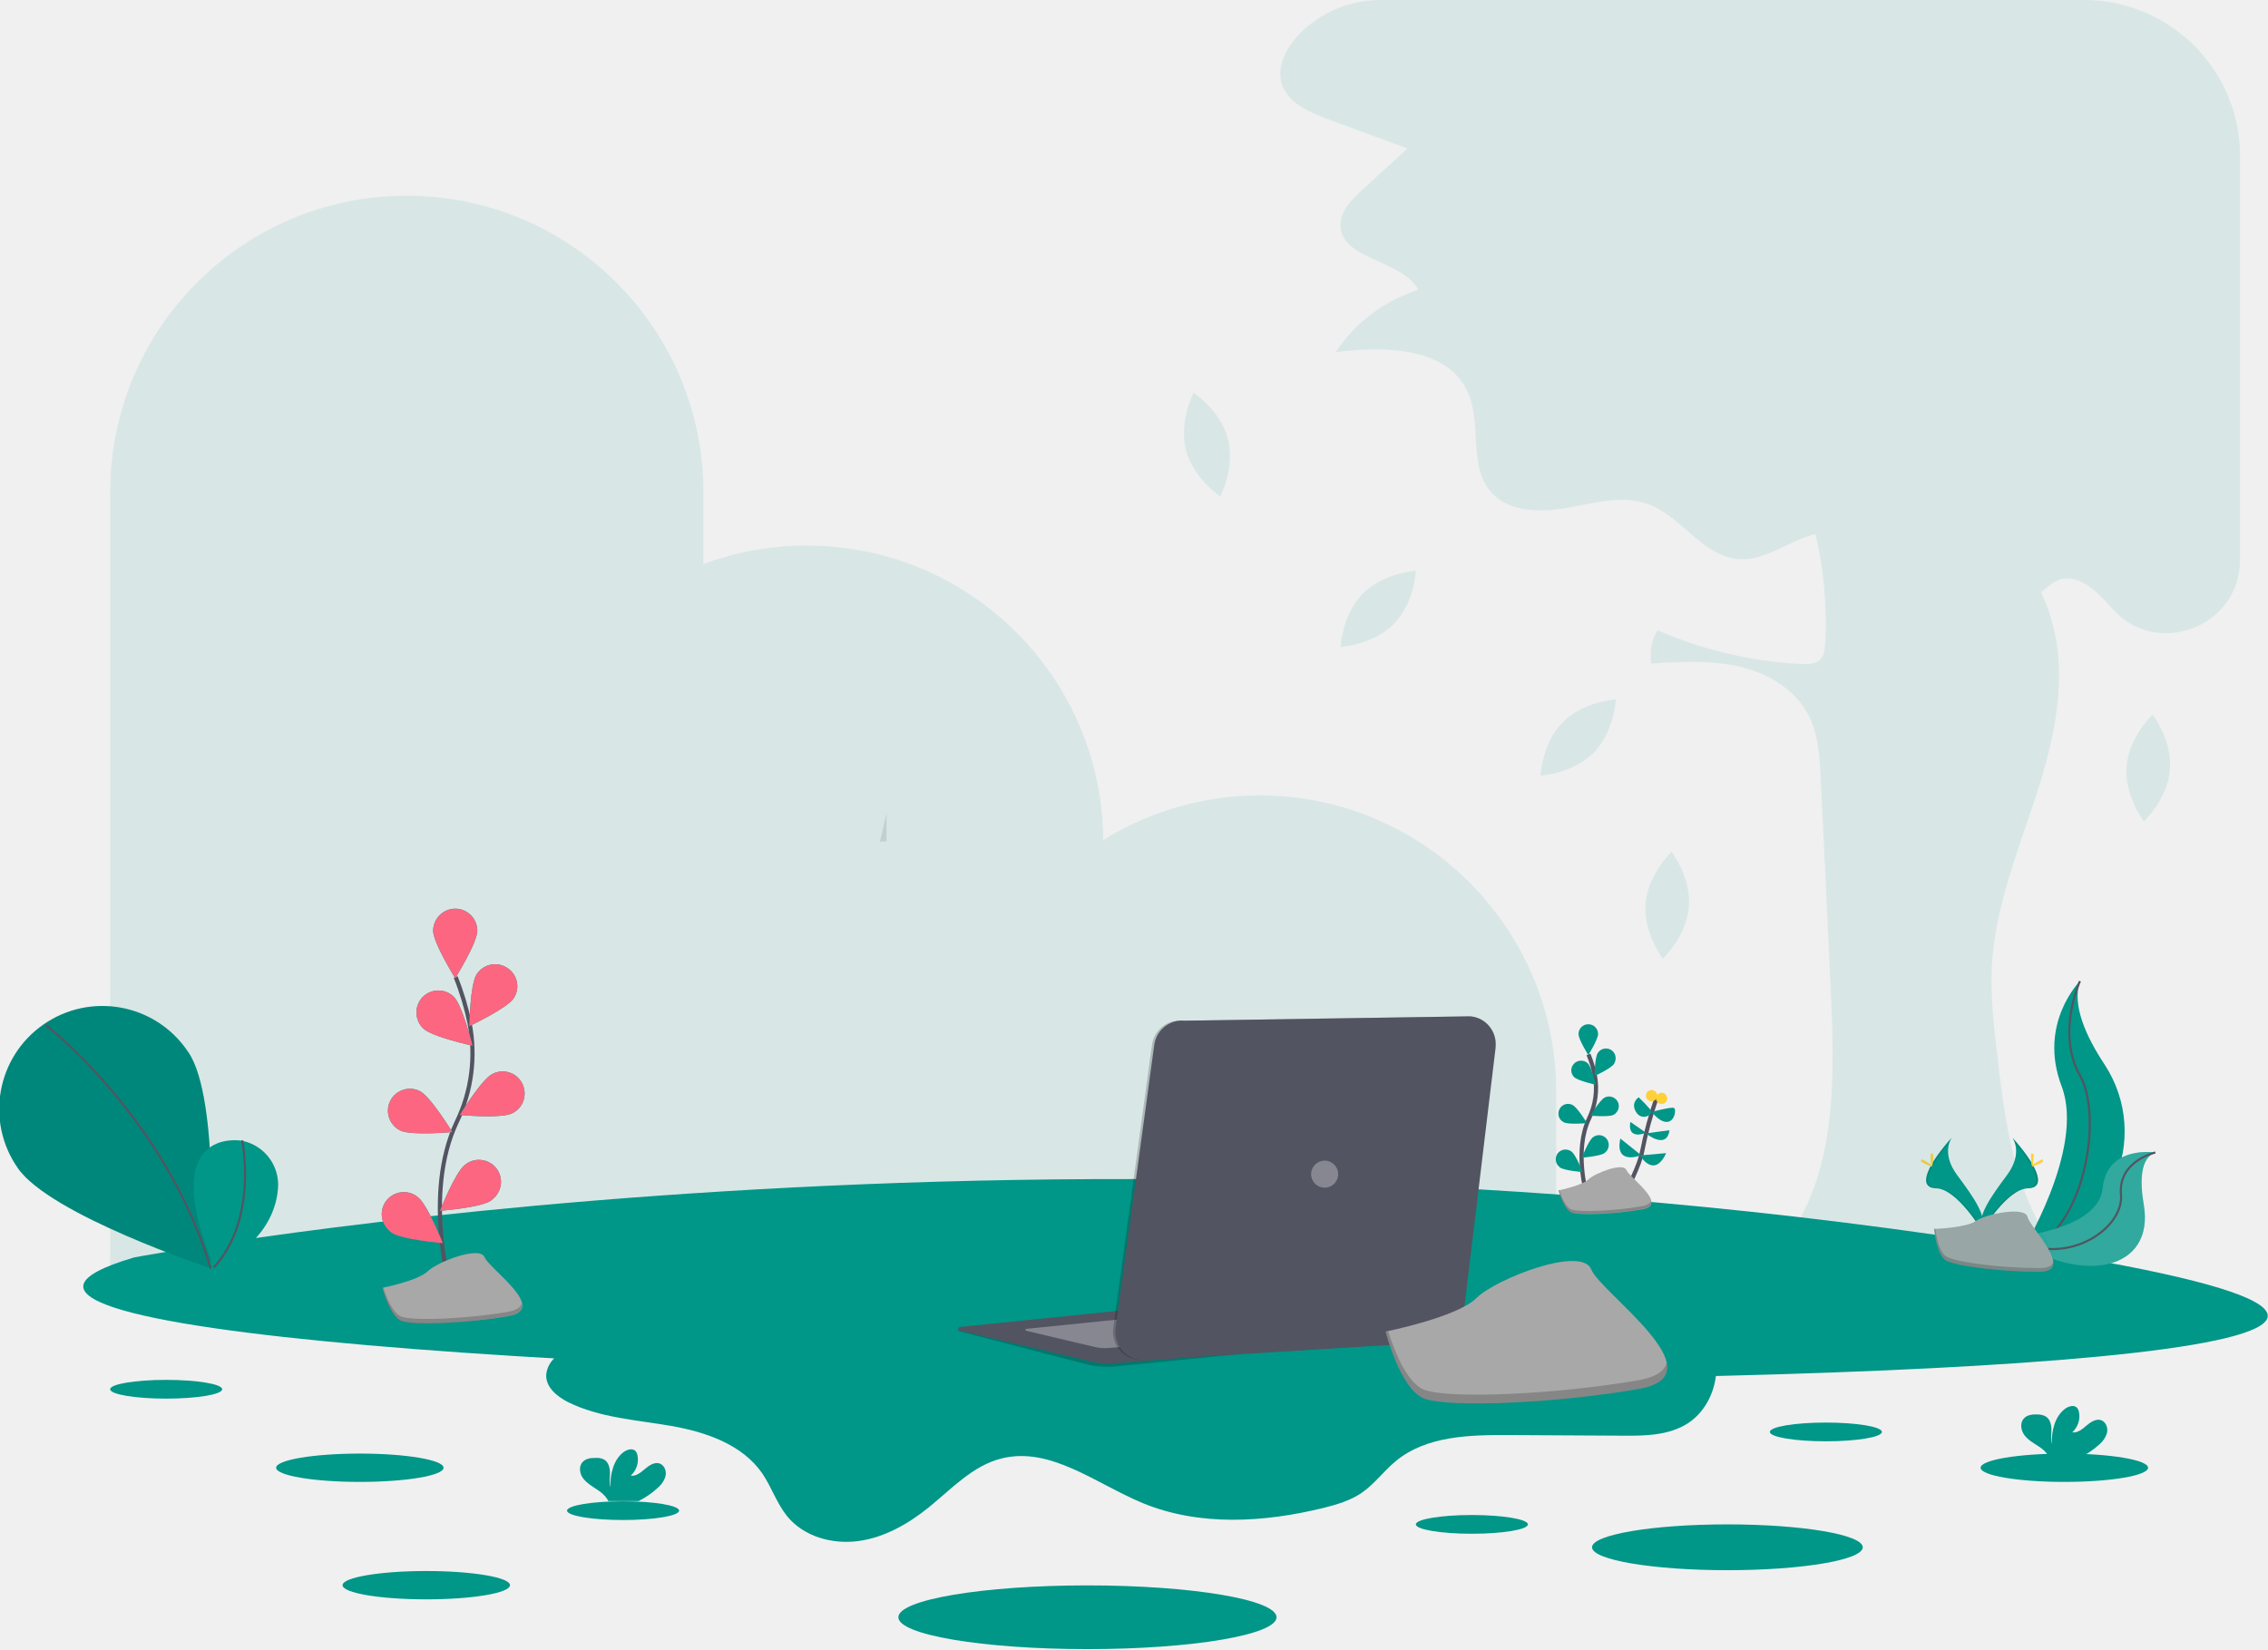
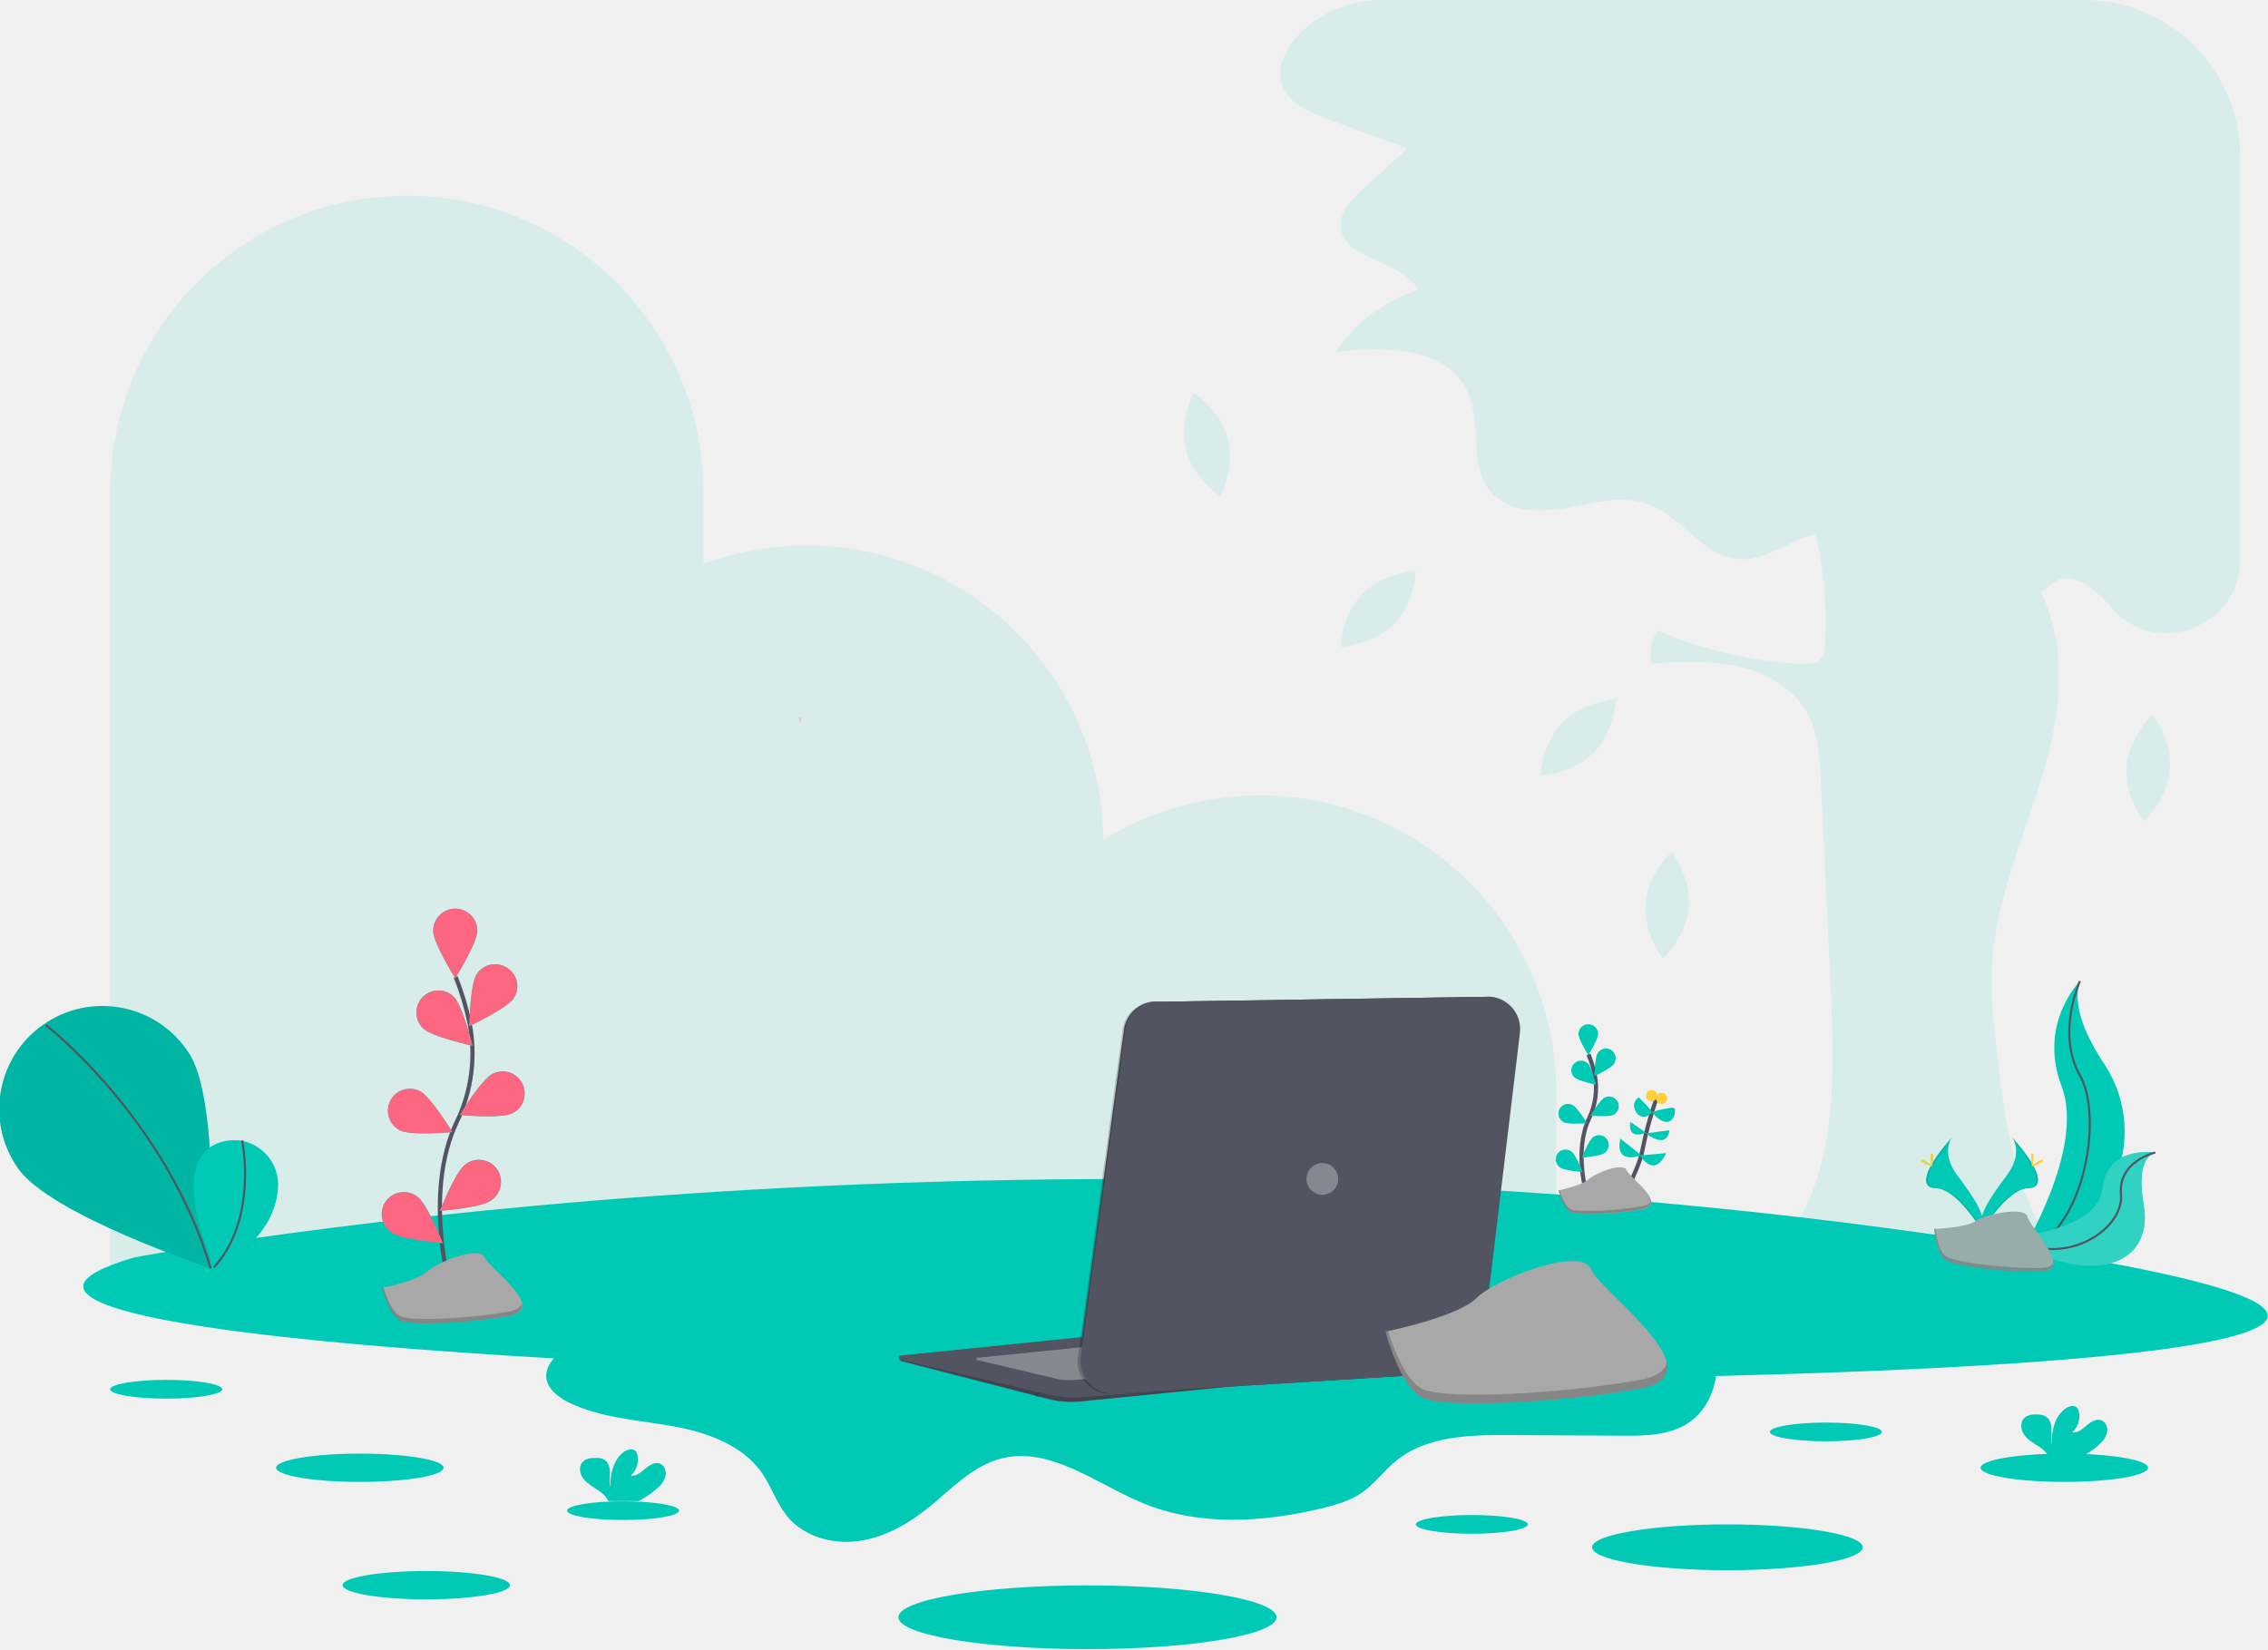
<svg xmlns="http://www.w3.org/2000/svg" version="1.1" id="_x36_d8c951e-08f3-4e9b-9bbb-c5bd07483b7d" x="0px" y="0px" viewBox="0 0 1089.1 792" style="enable-background:new 0 0 1089.1 792;" xml:space="preserve">
  <style type="text/css">
- 	.st0{opacity:0.1;fill:#009688;enable-background:new    ;}
+ 	.st0{opacity:0.1;fill:#00C9B6;enable-background:new    ;}
	.st1{fill:none;stroke:#535461;stroke-width:2;stroke-miterlimit:10;}
- 	.st2{fill:#009688;}
+ 	.st2{fill:#00C9B6;}
	.st3{fill:#FFD037;}
	.st4{fill:none;stroke:#535461;stroke-miterlimit:10;}
	.st5{opacity:0.2;fill:#F5F5F5;enable-background:new    ;}
	.st6{fill:#A8A8A8;}
	.st7{opacity:0.2;enable-background:new    ;}
	.st8{opacity:0.1;enable-background:new    ;}
	.st9{fill:#FC6681;}
- 	.st10{fill:#CD939C;}
+ 	.st10{fill:#FDC2CC;}
	.st11{opacity:5.000000e-02;enable-background:new    ;}
- 	.st12{fill:#F6C6CD;}
- 	.st13{opacity:0.1;}
- 	.st14{fill:#535461;}
- 	.st15{opacity:0.3;fill:#FFFFFF;enable-background:new    ;}
+ 	.st12{fill:#535461;}
+ 	.st13{opacity:0.3;fill:#FFFFFF;enable-background:new    ;}
</style>
  <path class="st0" d="M604.9,382L604.9,382c-26.5,0-52.5,7.4-75.1,21.4C529.2,325.1,465.6,262,387.4,262l0,0c-16.9,0-33.8,3-49.6,8.9  v-34.5C337.7,157.8,274,94,195.3,94c0,0,0,0,0,0l0,0c-78.7,0-142.4,63.8-142.4,142.4l0,0v378h694.4v-90  C747.3,445.8,683.5,382,604.9,382L604.9,382z" />
  <path class="st1" d="M766.2,597.5c0,0,20-31.3,22.4-44.7c1.7-8.7,4-17.3,7-25.7" />
  <path class="st2" d="M800.1,553.8l-12.5,1.1C787.5,554.9,794.2,566.4,800.1,553.8z" />
  <path class="st2" d="M778.1,546.8l10,8C788.1,554.8,775.2,560,778.1,546.8z" />
  <path class="st2" d="M801.7,542.8l-11.3,1.5C790.3,544.3,800.3,552.5,801.7,542.8z" />
  <path class="st2" d="M782.9,538.8l7.5,5.2C790.4,544.1,781.3,547.9,782.9,538.8z" />
  <path class="st2" d="M793.2,534c0,0,9.3-2.5,10.6-1.9s0.5,6.4-3.2,6.7S793.2,534,793.2,534z" />
  <path class="st2" d="M786.9,527c0,0,5.9,5.6,6.2,7s-4.8,4.5-7.5,0S786.9,527,786.9,527z" />
  <circle class="st3" cx="797.9" cy="527.5" r="2.7" />
  <circle class="st3" cx="793.1" cy="526.2" r="2.7" />
  <path class="st0" d="M654.4,285.1c-10,10.1-10.6,25.6-10.6,25.6s15.5-0.9,25.5-11s10.6-25.6,10.6-25.6S664.4,275,654.4,285.1z" />
  <path class="st0" d="M569.5,216.1c3.5,13.8,16.5,22.3,16.5,22.3s7.2-13.7,3.7-27.5s-16.5-22.3-16.5-22.3S566,202.4,569.5,216.1z" />
  <path class="st0" d="M750.4,346.9c-10,10.1-10.6,25.6-10.6,25.6s15.5-0.9,25.5-11s10.6-25.6,10.6-25.6S760.3,336.8,750.4,346.9z" />
  <path class="st0" d="M790.2,433.9c-1.2,14.1,8.3,26.5,8.3,26.5s11.3-10.6,12.5-24.8s-8.3-26.5-8.3-26.5S791.4,419.8,790.2,433.9z" />
  <path class="st0" d="M1021.2,368c-1.2,14.1,8.3,26.5,8.3,26.5s11.3-10.6,12.5-24.8s-8.3-26.5-8.3-26.5S1022.3,353.9,1021.2,368z" />
  <path class="st2" d="M64.4,603.9c0,0,444.3-84.7,934,0S-178.9,675.6,64.4,603.9z" />
  <path class="st2" d="M310.7,617.7c0.8,10.1-9.1,17.8-18.5,21.5s-20.2,6-26.7,13.8c-1.8,2-3,4.6-3.2,7.3c-0.3,5.9,5.2,10.4,10.5,13.1  c15.2,7.5,32.7,8.5,49.4,11.4s34.3,8.9,43.9,22.9c4.4,6.5,6.9,14.3,11.9,20.5c8,9.8,21.7,13.6,34.2,11.9s23.9-8.2,33.7-16.1  c11-8.9,21.1-20,34.8-23.5c23.6-6.1,45.6,12.1,68.1,21.4c27.2,11.2,58.1,9.3,86.7,2.3c6.4-1.6,12.9-3.5,18.3-7.2  c6.3-4.3,10.8-10.7,16.7-15.5c14.6-11.9,35.2-12.4,54-12.3l54.7,0.3c10.8,0.1,22.3-0.1,31.4-6c9.3-6.1,14.2-17.7,13.6-28.7  s-6.1-21.5-13.9-29.4c-17.3-17.6-43.3-22.6-67.8-26C625,583,505.8,584.4,387.1,585.7c-19.9,0.2-39.8,0.4-59.5,3.2  c-4.9,0.7-25.3,1.7-27.2,6.9C298.6,600.7,310.3,611.7,310.7,617.7z" />
  <ellipse class="st2" cx="172.8" cy="704.9" rx="40.2" ry="6.8" />
  <ellipse class="st2" cx="204.7" cy="761.3" rx="40.2" ry="6.8" />
  <ellipse class="st2" cx="79.8" cy="667.2" rx="26.9" ry="4.5" />
  <ellipse class="st2" cx="299.2" cy="725.5" rx="26.9" ry="4.5" />
  <ellipse class="st2" cx="876.8" cy="687.7" rx="26.9" ry="4.5" />
  <ellipse class="st2" cx="706.8" cy="732.1" rx="26.9" ry="4.5" />
  <ellipse class="st2" cx="991.3" cy="704.9" rx="40.2" ry="6.8" />
  <ellipse class="st2" cx="829.5" cy="743.1" rx="65" ry="11" />
  <ellipse class="st2" cx="522.2" cy="776.7" rx="90.8" ry="15.3" />
  <path class="st2" d="M998.8,471.2c0,0-20.3,20.3-8.8,50.5c11.5,30.2-19.7,80.3-19.7,80.3l1-0.2c41.8-7.4,62.5-55.1,39.3-90.6  C1001.9,498.1,994.8,482.7,998.8,471.2z" />
  <path class="st4" d="M998.8,471.2c0,0-11.5,24.9,0,45.3c11.5,20.3,2,77.4-28.5,85.6" />
  <path class="st2" d="M1035,553.5c0,0-23.2-3.7-25.3,17.1s-44.6,23.7-44.6,23.7l0.8,0.5c35.1,23,68.6,14.7,63.6-15.9  C1027.5,567.5,1027.7,556.1,1035,553.5z" />
  <path class="st5" d="M1035,553.5c0,0-23.2-3.7-25.3,17.1s-44.6,23.7-44.6,23.7l0.8,0.5c35.1,23,68.6,14.7,63.6-15.9  C1027.5,567.5,1027.7,556.1,1035,553.5z" />
  <path class="st4" d="M1035,553.5c0,0-18,4-16.5,20.3s-26.7,36-53.4,20.4" />
  <path class="st1" d="M761.9,573.7c0,0-6.2-21.1,1.2-36.6c3.1-6.5,4.1-13.8,2.7-20.9c-0.7-3.4-1.7-6.6-3-9.8" />
  <path class="st2" d="M767.4,496.6c0,2.6-4.7,10.1-4.7,10.1s-4.7-7.5-4.7-10.1c0-2.6,2.1-4.7,4.7-4.7  C765.3,491.9,767.4,494,767.4,496.6C767.4,496.6,767.4,496.6,767.4,496.6z" />
  <path class="st2" d="M775.1,510.9c-1.4,2.2-9.4,5.9-9.4,5.9s0.1-8.8,1.5-11c1.3-2.2,4.2-2.9,6.4-1.6s2.9,4.2,1.6,6.4  C775.2,510.8,775.2,510.8,775.1,510.9L775.1,510.9z" />
  <path class="st2" d="M774.8,535.4c-2.3,1.2-11.1,0.4-11.1,0.4s4.6-7.6,6.9-8.7c2.3-1.2,5.1-0.2,6.3,2.1  C778,531.4,777.1,534.2,774.8,535.4L774.8,535.4z" />
  <path class="st2" d="M770.4,553.8c-2.1,1.5-10.8,2.2-10.8,2.2s3.2-8.2,5.3-9.8c2-1.6,5-1.3,6.6,0.7c1.6,2,1.3,5-0.7,6.6  C770.6,553.6,770.5,553.7,770.4,553.8L770.4,553.8z" />
  <path class="st2" d="M755.9,517.3c1.9,1.8,10.5,3.7,10.5,3.7s-2.1-8.6-4-10.4c-1.9-1.7-4.9-1.6-6.6,0.3  C754.1,512.7,754.1,515.5,755.9,517.3L755.9,517.3z" />
  <path class="st2" d="M751,539c2.3,1.2,11.1,0.4,11.1,0.4s-4.6-7.5-6.9-8.7c-2.3-1.2-5.1-0.4-6.3,1.9s-0.4,5.1,1.9,6.3  C750.8,538.9,750.9,538.9,751,539L751,539z" />
  <path class="st2" d="M749.1,560.7c2.1,1.5,10.9,2.2,10.9,2.2s-3.2-8.2-5.3-9.8c-2-1.6-5-1.3-6.6,0.7c-1.6,2-1.3,5,0.7,6.6  C748.9,560.5,749,560.6,749.1,560.7z" />
  <path class="st6" d="M748.4,571.7c0,0,11.3-2.3,14.4-5.3s16.7-8.3,18.2-4.5s20.4,16.6,7.6,18.9s-30.3,3-34,1.5  S748.4,571.7,748.4,571.7z" />
  <path class="st7" d="M788.5,579.3c-12.9,2.3-30.3,3-34,1.5c-2.9-1.2-4.9-6.7-5.7-9.3l-0.4,0.1c0,0,2.3,9.1,6,10.6s21.2,0.8,34-1.5  c3.7-0.7,4.8-2.2,4.4-4.1C792.5,577.9,791.2,578.8,788.5,579.3z" />
  <path class="st2" d="M90.5,505.4c15.3,22.6,10.4,103.6,10.4,103.6s-77-25.5-92.4-48.1c-15.6-22.4-10.1-53.3,12.4-68.9  c22.4-15.6,53.3-10.1,68.9,12.4C90,504.8,90.2,505.1,90.5,505.4z" />
  <path class="st8" d="M90.5,505.4c15.3,22.6,10.4,103.6,10.4,103.6s-77-25.5-92.4-48.1c-15.6-22.4-10.1-53.3,12.4-68.9  c22.4-15.6,53.3-10.1,68.9,12.4C90,504.8,90.2,505.1,90.5,505.4z" />
  <path class="st4" d="M22,492.3c0,0,57.7,44.6,79.2,116.9" />
  <path class="st2" d="M115.7,547.8c0,0-41-7-12.9,60.9c0,0,28.5-10.9,30.7-37.9c0.9-10.9-6.5-20.7-17.1-22.9L115.7,547.8z" />
  <path class="st4" d="M116.3,547.7c0,0,7.8,37.6-13.6,61" />
  <path class="st2" d="M966.3,546.3c0,0,5.5,7.2-2.5,18s-14.7,20-12,26.8c0,0,12.1-20.2,22-20.4S977.2,558.4,966.3,546.3z" />
  <path class="st8" d="M966.3,546.3c0.5,0.7,0.9,1.5,1.1,2.3c9.6,11.3,14.7,21.8,5.5,22.1c-8.6,0.2-19,15.7-21.4,19.5  c0.1,0.3,0.2,0.6,0.3,0.9c0,0,12.1-20.2,22-20.4S977.2,558.4,966.3,546.3z" />
  <path class="st3" d="M976.5,555.5c0,2.5-0.3,4.6-0.6,4.6s-0.6-2-0.6-4.6s0.4-1.3,0.7-1.3S976.5,553,976.5,555.5z" />
  <path class="st3" d="M980,558.5c-2.2,1.2-4.2,1.9-4.3,1.6s1.5-1.5,3.7-2.7s1.3-0.3,1.5,0S982.2,557.3,980,558.5z" />
  <path class="st2" d="M937.3,546.3c0,0-5.5,7.2,2.5,18s14.7,20,12,26.8c0,0-12.1-20.2-22-20.4S926.4,558.4,937.3,546.3z" />
  <path class="st8" d="M937.3,546.3c-0.5,0.7-0.9,1.5-1.1,2.3c-9.6,11.3-14.8,21.8-5.5,22.1c8.6,0.2,19,15.7,21.4,19.5  c-0.1,0.3-0.2,0.6-0.3,0.9c0,0-12.1-20.2-22-20.4S926.4,558.4,937.3,546.3z" />
  <path class="st3" d="M927.1,555.5c0,2.5,0.3,4.6,0.6,4.6s0.6-2,0.6-4.6s-0.3-1.3-0.7-1.3S927.1,553,927.1,555.5z" />
  <path class="st3" d="M923.6,558.5c2.2,1.2,4.2,1.9,4.3,1.6s-1.5-1.5-3.7-2.7s-1.3-0.3-1.5,0S921.4,557.3,923.6,558.5z" />
  <path class="st6" d="M928.8,590.2c0,0,15.4-0.5,20-3.8s23.6-7.2,24.8-2s23.1,26.3,5.7,26.4s-40.3-2.7-44.9-5.5  S928.8,590.2,928.8,590.2z" />
  <path class="st7" d="M979.6,609c-17.3,0.1-40.3-2.7-44.9-5.5c-3.5-2.1-4.9-9.8-5.4-13.4h-0.5c0,0,1,12.4,5.6,15.2s27.6,5.7,44.9,5.5  c5,0,6.7-1.8,6.6-4.5C985.3,608,983.4,609,979.6,609z" />
  <path class="st2" d="M1008,693.8c1.8-1.5,3.2-3.5,3.8-5.8c0.5-2.3-0.5-5-2.7-5.9c-2.5-0.9-5.1,0.8-7.1,2.5s-4.3,3.7-6.9,3.3  c2.7-2.5,4-6.2,3.2-9.8c-0.1-0.7-0.4-1.4-0.9-2c-1.4-1.5-3.8-0.8-5.5,0.3c-5.2,3.7-6.7,10.7-6.7,17.1c-0.5-2.3-0.1-4.7-0.1-7  s-0.7-5-2.7-6.2c-1.2-0.7-2.6-1-4-1c-2.3-0.1-5,0.2-6.5,1.9c-2,2.1-1.5,5.7,0.2,8s4.3,3.8,6.8,5.4c1.9,1.2,3.6,2.7,4.8,4.6  c0.1,0.3,0.3,0.5,0.3,0.8h14.7C1002.2,698.4,1005.2,696.3,1008,693.8z" />
  <path class="st2" d="M315.8,714.6c1.8-1.5,3.2-3.5,3.8-5.8c0.5-2.3-0.5-5-2.7-5.9c-2.5-0.9-5.1,0.8-7.1,2.5s-4.3,3.7-6.9,3.3  c2.7-2.5,4-6.2,3.2-9.8c-0.1-0.7-0.4-1.4-0.9-2c-1.4-1.5-3.8-0.8-5.5,0.3c-5.2,3.7-6.6,10.7-6.7,17.1c-0.5-2.3-0.1-4.7-0.1-7  s-0.7-5-2.6-6.2c-1.2-0.7-2.6-1-4-0.9c-2.3-0.1-4.9,0.2-6.5,1.9c-2,2.1-1.5,5.7,0.3,8s4.4,3.8,6.8,5.4c1.9,1.2,3.6,2.7,4.8,4.6  c0.1,0.3,0.3,0.5,0.4,0.8h14.6C310,719.2,313.1,717.1,315.8,714.6z" />
  <path class="st1" d="M216.8,621.5c0,0-14.1-47.7,2.6-82.8c7.1-14.7,9.2-31.3,6.1-47.3c-1.6-7.6-3.8-15-6.7-22.2" />
  <path class="st2" d="M229.2,447c0,5.8-10.6,22.8-10.6,22.8S208,452.8,208,447c0-5.8,4.8-10.6,10.6-10.6  C224.5,436.4,229.2,441.2,229.2,447z" />
  <path class="st2" d="M246.7,479.4c-3.2,4.9-21.3,13.4-21.3,13.4s0.3-20,3.5-24.9c3.2-4.9,9.7-6.3,14.6-3.1  C248.5,467.9,249.9,474.5,246.7,479.4L246.7,479.4z" />
  <path class="st2" d="M245.9,534.7c-5.2,2.6-25.1,0.8-25.1,0.8s10.4-17.1,15.6-19.7c5.2-2.7,11.6-0.8,14.3,4.4  c2.7,5.2,0.8,11.6-4.4,14.3C246.2,534.6,246.1,534.7,245.9,534.7z" />
  <path class="st2" d="M235.9,576.5c-4.7,3.5-24.6,5-24.6,5s7.3-18.6,12-22.1c4.5-3.7,11.2-3,14.9,1.5c3.7,4.5,3,11.2-1.5,14.9  C236.4,576,236.2,576.2,235.9,576.5L235.9,576.5z" />
  <path class="st2" d="M203.2,493.9c4.2,4.1,23.7,8.3,23.7,8.3s-4.8-19.4-9-23.5c-4.2-4.1-10.9-4-15,0.2  C198.9,483.1,199,489.8,203.2,493.9L203.2,493.9z" />
  <path class="st2" d="M192.1,542.9c5.2,2.6,25.1,0.8,25.1,0.8s-10.4-17.1-15.6-19.7c-5.2-2.6-11.6-0.5-14.2,4.7  C184.8,533.9,186.9,540.2,192.1,542.9L192.1,542.9L192.1,542.9z" />
  <path class="st2" d="M187.9,591.9c4.7,3.5,24.7,5.1,24.7,5.1s-7.3-18.6-12-22.1c-4.5-3.7-11.2-3-14.9,1.5c-3.7,4.5-3,11.2,1.5,14.9  C187.4,591.6,187.6,591.8,187.9,591.9L187.9,591.9z" />
  <path class="st9" d="M229.2,447c0,5.8-10.6,22.8-10.6,22.8S208,452.8,208,447c0-5.8,4.8-10.6,10.6-10.6  C224.5,436.4,229.2,441.2,229.2,447z" />
  <path class="st9" d="M246.7,479.4c-3.2,4.9-21.3,13.4-21.3,13.4s0.3-20,3.5-24.9c3.2-4.9,9.7-6.3,14.6-3.1  C248.5,467.9,249.9,474.5,246.7,479.4L246.7,479.4z" />
  <path class="st9" d="M245.9,534.7c-5.2,2.6-25.1,0.8-25.1,0.8s10.4-17.1,15.6-19.7c5.2-2.7,11.6-0.8,14.3,4.4  c2.7,5.2,0.8,11.6-4.4,14.3C246.2,534.6,246.1,534.7,245.9,534.7z" />
  <path class="st9" d="M235.9,576.5c-4.7,3.5-24.6,5-24.6,5s7.3-18.6,12-22.1c4.5-3.7,11.2-3,14.9,1.5c3.7,4.5,3,11.2-1.5,14.9  C236.4,576,236.2,576.2,235.9,576.5L235.9,576.5z" />
  <path class="st9" d="M203.2,493.9c4.2,4.1,23.7,8.3,23.7,8.3s-4.8-19.4-9-23.5c-4.2-4.1-10.9-4-15,0.2  C198.9,483.1,199,489.8,203.2,493.9L203.2,493.9z" />
  <path class="st9" d="M192.1,542.9c5.2,2.6,25.1,0.8,25.1,0.8s-10.4-17.1-15.6-19.7c-5.2-2.6-11.6-0.5-14.2,4.7  C184.8,533.9,186.9,540.2,192.1,542.9L192.1,542.9L192.1,542.9z" />
  <path class="st9" d="M187.9,591.9c4.7,3.5,24.7,5.1,24.7,5.1s-7.3-18.6-12-22.1c-4.5-3.7-11.2-3-14.9,1.5c-3.7,4.5-3,11.2,1.5,14.9  C187.4,591.6,187.6,591.8,187.9,591.9L187.9,591.9z" />
  <path class="st6" d="M183.6,618.5c0,0,17.1-3.4,21.7-7.9s25.1-12.5,27.4-6.8s30.8,24.9,11.4,28.3s-45.6,4.5-51.3,2.3  S183.6,618.5,183.6,618.5z" />
  <path class="st7" d="M244,630c-19.4,3.4-45.6,4.5-51.3,2.3c-4.3-1.7-7.4-10-8.6-13.9l-0.6,0.1c0,0,3.4,13.6,9.1,15.9  s31.9,1.1,51.3-2.3c5.6-1,7.2-3.3,6.6-6.2C250.1,627.8,248.2,629.2,244,630z" />
  <path class="st0" d="M1075.7,75v193.8c0,32.1-39.7,47.6-61.2,23.7l-0.5-0.6c-6.9-7.8-16.4-17.2-26-13.1c-3,1.3-5.2,3.7-7.9,5.5  c1.9,4.2,3.6,8.6,4.9,13c8.2,27.3,1.8,56.8-7,84S958,435.5,956.5,464c-0.7,13.7,0.8,27.4,2.4,41c3,25.9,6.1,52.2,16.9,75.9  c5.9,13,14.3,26.1,12.5,40.2c-46.6,2.1-93.2-3.9-137.8-17.5c30.9-31.1,30.8-80.4,28.8-124.1c-1.6-35.2-3.3-70.5-5-105.7  c-0.5-10.3-1.1-21-5.8-30.2c-6.4-12.5-19.7-20.4-33.4-23.5s-28-2.3-42.1-1.4c-1-5.5,0-11.2,2.9-16c21.9,9.5,45.4,15,69.3,16.2  c3,0.1,6.4,0.1,8.6-1.9s2.6-5.4,2.7-8.4c0.9-17.5-0.7-35-4.7-52.1c-0.8,0.2-1.5,0.4-2.3,0.6c-11.8,3.6-22.4,12.4-34.7,11.4  c-17.1-1.3-27.3-20.5-43.4-26.4c-12.4-4.5-26-0.5-38.9,1.8s-28.3,2.2-36.8-7.9c-10.7-12.7-4-32.8-11-47.9  c-9.9-21.5-39.8-21.9-63.3-19c9.4-14.2,23.4-24.7,39.7-29.9c-8.3-14.9-37.6-14.3-37.4-31.4c0.1-6.6,5.3-11.9,10.2-16.4l22-20.1  L637,57c-8.7-3.3-18.5-7.6-21.4-16.5c-2.8-8.7,2.3-18,8.7-24.5l0.2-0.2C634.8,5.6,648.8-0.1,663.3,0h337.4  C1042.1,0,1075.7,33.6,1075.7,75z" />
-   <polygon class="st8" points="425.7,404 425.7,390.7 422.5,404.3 " />
-   <polygon class="st10" points="655.5,511.3 644.1,507.7 631.8,512.2 631,519.9 637,523.8 646.7,523.5 655.1,519.5 656.6,512.2 " />
-   <polygon class="st7" points="655.5,511.3 644.1,507.7 631.8,512.2 631,519.9 637,523.8 646.7,523.5 655.1,519.5 656.6,512.2 " />
-   <path class="st10" d="M578.8,505.5c0,0-9.5,12.7-13.2,16s-4.8,11.9-1.4,13.7s10,4.3,10,4.3L578.8,505.5z" />
-   <path class="st11" d="M578.8,505.5c0,0-9.5,12.7-13.2,16s-4.8,11.9-1.4,13.7s10,4.3,10,4.3L578.8,505.5z" />
-   <path class="st12" d="M661.6,527.9c0,0,4.8-13.9,4.1-17.6c-0.8-3.6-3.5-12.4-6.7-15.3s-7.1,1.6-7.1,1.6s8.3,5,4.7,20.1l-1.1,6.7  L661.6,527.9z" />
-   <path class="st8" d="M661.6,527.9c0,0,4.8-13.9,4.1-17.6c-0.8-3.6-3.5-12.4-6.7-15.3s-7.1,1.6-7.1,1.6s8.3,5,4.7,20.1l-1.1,6.7  L661.6,527.9z" />
-   <path class="st12" d="M626.3,503.2l18.9-10.8c2.9-1.7,6.4-2,9.5-0.8c1.7,0.6,3.2,1.8,4.2,3.4c0,0-9.1-0.5-19.2,11.4L626.3,503.2z" />
-   <path class="st12" d="M658,544.3c0,0,0.5,17.2,3.9,25.5s-6.8,19.9-6.8,19.9l1.9,10c0,0,8.7-5.6,11.2-18.1s0-21.6,0-21.6  s-7-28.1-6-31.1S658,544.3,658,544.3z" />
-   <path class="st8" d="M658,544.3c0,0,0.5,17.2,3.9,25.5s-6.8,19.9-6.8,19.9l1.9,10c0,0,8.7-5.6,11.2-18.1s0-21.6,0-21.6  s-7-28.1-6-31.1S658,544.3,658,544.3z" />
-   <path class="st10" d="M655.6,514c0,0,1.5,8.8-16.4,4.9l-12,104.8c0,0,19.9-4.8,24.5-10.2s8.1-15.7,7-19.4s-2.5-46.3-2.5-46.3  L655.6,514z" />
-   <path class="st10" d="M575.9,525.9c0,0-35.8,67.4-16.7,82.7s54.8,20.3,67.1,15.2c0,0,5.7,1.5,4.8-16.2s6.6-67.2,6.6-67.2  L575.9,525.9z" />
-   <path class="st12" d="M577.1,528.9c0,0-33.6,63.4-15.7,77.7s51.5,19.1,63.1,14.3c0,0,5.3,1.4,4.5-15.2s6.2-63.2,6.2-63.2  L577.1,528.9z" />
-   <path class="st8" d="M654.9,555c-1.4,1-9.2-1.4-9.2-1.4c-8.5-0.6-5.5-15.2-3.9-21.1c0.4-1.5,0.7-2.3,0.7-2.3  c4,5.1,11.1,2.9,11.1,2.9s0.2,1.6,0.5,4C654.7,543.3,655.9,554.3,654.9,555z" />
-   <path class="st12" d="M655.1,554.5c-1.4,1-9.2-1.4-9.2-1.4c-8.5-0.6-5.5-15.3-3.9-21.1c0.4-1.5,0.7-2.4,0.7-2.4  c4,5.1,11.1,2.9,11.1,2.9s0.2,1.6,0.5,4C655,542.8,656.1,553.8,655.1,554.5z" />
-   <path class="st11" d="M655.1,554.9c-1.4,1-9.2-1.4-9.2-1.4c-8.5-0.6-5.5-15.2-3.9-21.1c0.4-1.5,0.7-2.3,0.7-2.3  c4,5.1,11.1,2.9,11.1,2.9s0.2,1.6,0.5,4C655,543.1,656.1,554.2,655.1,554.9z" />
-   <path class="st8" d="M654.2,536.6c-3.9-0.5-9.8-3.3-12.3-4.6c0.4-1.5,0.7-2.4,0.7-2.4c4,5.1,11.1,2.9,11.1,2.9  S654,534.3,654.2,536.6z" />
-   <path class="st12" d="M650.5,532c0,0-9.7,25.2,6.6,22.3c0,0,7.6-0.8,7.6-6.6s-1.9-18.5-1.9-18.5L650.5,532z" />
-   <path class="st8" d="M643.2,525.7c0,0-4.9,20.4,10.8,12.8s5.7-12.8,5.7-12.8l-7.5-4.9L643.2,525.7z" />
-   <path class="st10" d="M643.2,525.5c0,0-4.9,20.4,10.8,12.8s5.7-12.8,5.7-12.8l-7.5-4.9L643.2,525.5z" />
-   <path class="st8" d="M646.2,522.6c0,0-4.5,1.2-2.2,5.7c1.1,2,1.6,4.3,1.5,6.5c-0.1,1.5,1,2.9,2.5,3.2c1.6,0.3,3.9-0.1,6.8-2.7  c0,0,5.8-2.2,5.4-5s-10-9.2-10-9.2L646.2,522.6z" />
-   <path class="st12" d="M646.2,522.4c0,0-4.5,1.2-2.2,5.7c1.1,2,1.6,4.3,1.5,6.5c-0.1,1.5,1,2.9,2.5,3.2c1.6,0.3,3.9-0.1,6.8-2.7  c0,0,5.8-2.2,5.4-5s-10-9.2-10-9.2L646.2,522.4z" />
-   <circle class="st8" cx="652.3" cy="529.6" r="3" />
-   <circle class="st10" cx="652.3" cy="529.4" r="3" />
-   <path class="st8" d="M616,500.9c0,0-28.3-3.5-29.7-2.4c0,0-15,2.6-15,30.6c0,0-0.3,16.1,30.6,23.8c0,0,24.8,2.2,32.9-7.7  s4.1-26.4,4.1-26.4s3.2-12.7,18.2-3.9c0,0,1.6-5-5.2-7.4S616,500.9,616,500.9z" />
-   <path class="st10" d="M616,500.4c0,0-28.3-3.5-29.7-2.4c0,0-15,2.6-15,30.6c0,0-0.3,16.1,30.6,23.8c0,0,24.8,2.2,32.9-7.7  s4.1-26.4,4.1-26.4s3.2-12.7,18.2-3.9c0,0,1.6-5-5.2-7.4S616,500.4,616,500.4z" />
-   <path class="st8" d="M616.9,500.4c0,0-27.5-3.3-28.9-2.3c0,0-14.6,2.4-14.6,28.8c0,0-0.3,15.1,29.8,22.4c0,0,24.1,2,32-7.2  s4-24.8,4-24.8s3.1-11.9,17.7-3.7c0,0,1.5-4.7-5-7S616.9,500.4,616.9,500.4z" />
-   <path class="st12" d="M616.9,500.2c0,0-27.5-3.3-28.9-2.3c0,0-14.6,2.4-14.6,28.8c0,0-0.3,15.1,29.8,22.4c0,0,24.1,2,32-7.2  s4-24.8,4-24.8s3.1-11.9,17.7-3.7c0,0,1.5-4.7-5-7S616.9,500.2,616.9,500.2z" />
-   <path class="st10" d="M603.1,543.5c0,0-7.5-3.4-7.8,3c0,0-2.5,6.5-2.7,7.2s0.4,7.3,6.2,7.1c3.3,0,6.3-1.9,7.8-4.8c0,0,1.3-7.1,3-8.6  s-1.3-3-2.4-3C605.8,544.2,604.4,543.9,603.1,543.5z" />
-   <path class="st8" d="M602.1,542.5c0,0-7.5-3.4-7.8,3c0,0-2.5,6.5-2.7,7.2s0.4,7.3,6.2,7.1c3.3,0,6.3-1.9,7.8-4.8c0,0,1.3-7.1,3-8.6  s-1.3-3-2.4-3C604.8,543.2,603.4,542.9,602.1,542.5z" />
-   <path class="st12" d="M602.3,542.2c0,0-7.5-3.4-7.8,3c0,0-2.5,6.5-2.7,7.2s0.4,7.3,6.2,7.1c3.3,0,6.3-1.9,7.8-4.8c0,0,1.3-7.1,3-8.6  s-1.3-3-2.4-3C605,543,603.7,542.7,602.3,542.2z" />
-   <circle class="st8" cx="598.6" cy="554.8" r="2.7" />
-   <circle class="st10" cx="598.6" cy="554.6" r="2.7" />
-   <path class="st10" d="M623.9,569.4c0,0-29.5-3.4-50-14c0,0-16.2,40.9-3.3,46.6s39.8,14.9,47.3,11.7c0,0,4.5,0.7,3-14.1  S623.9,569.4,623.9,569.4z" />
-   <path class="st8" d="M622.1,572.3c0,0-29.5-3.2-50-13.2c0,0-16.2,38.4-3.3,43.8s39.8,14,47.3,11c0,0,4.5,0.7,3-13.3  S622.1,572.3,622.1,572.3z" />
-   <path class="st12" d="M622.6,572c0,0-29.4-3.2-50-13.2c0,0-16.2,38.4-3.3,43.8s39.8,14,47.3,11c0,0,4.5,0.7,3-13.3  S622.6,572,622.6,572z" />
-   <g class="st13">
-     <path d="M651.8,506.2c-6.6-2.3-35-6.2-35-6.2s-27.5-3.3-28.9-2.3c0,0-7.1,1.2-11.4,10.8c4.3-8.7,10.9-9.8,10.9-9.8   c1.4-1,28.9,2.3,28.9,2.3s28.4,3.9,35,6.2c4.4,1.5,5.2,4.1,5.2,5.7l0.3,0.2C656.9,513.2,658.4,508.5,651.8,506.2z" />
-     <path d="M639.4,516.1c-0.3,0.6-0.6,1.2-0.8,1.8c0,0,2.8,11.1-1.2,20.2c4.6-9.2,1.6-21.3,1.6-21.3S639.2,516.6,639.4,516.1z" />
+   <polygon class="st10" points="384.5,344.6 384.4,348.2 383.6,344.7 " />
+   <polygon class="st11" points="384.5,344.6 384.4,348.2 383.6,344.7 " />
+   <g>
+     <g>
+       <path class="st12" d="M433.2,651.7l153.6-15.8l1.9,30.2l-70.2,7c-4.8,0.4-9.7,0-14.4-1.1l-71-18.3c-0.5-0.1-0.9-0.7-0.7-1.2    C432.5,652,432.8,651.7,433.2,651.7z" />
+       <path class="st12" d="M556.8,481.1l158.6-2.4c8.5,0.9,14.7,8.5,13.8,17c0,0.1,0,0.2,0,0.3l-18,149.8c-0.9,7.4-7,13.2-14.4,13.6    l-162.2,10c-8.5,0.5-15.9-6-16.4-14.5c-0.1-1.1,0-2.1,0.1-3.2l21.5-157.5C541.1,486,548.6,480.2,556.8,481.1z" />
+     </g>
+     <g>
+       <path class="st7" d="M432.6,651.7l153.6-15.8l1.9,30.2l-70.2,7c-4.8,0.4-9.7,0-14.4-1.1l-71-18.3c-0.5-0.1-0.9-0.7-0.7-1.2    C431.8,652,432.2,651.7,432.6,651.7z" />
+       <path class="st12" d="M432.6,651l154.8-15.8l1.9,30.2l-70.2,5.7c-4.8,0.4-9.7,0-14.4-1.1L432.4,653c-0.5-0.1-0.9-0.7-0.7-1.2    C431.8,651.4,432.1,651.1,432.6,651z" />
+       <path class="st13" d="M469.3,652.1l81.9-8.3l1,16l-37.1,3c-2.6,0.2-5.1,0-7.6-0.6l-38.2-9c-0.3-0.1-0.5-0.4-0.4-0.6    C468.9,652.3,469.1,652.2,469.3,652.1z" />
+       <path class="st7" d="M556.1,481.1l158.6-2.4c8.5,0.9,14.7,8.5,13.8,17c0,0.1,0,0.2,0,0.3l-18,149.8c-0.9,7.4-7,13.2-14.4,13.6    l-162.2,10c-8.5,0.5-15.9-6-16.4-14.5c-0.1-1.1,0-2.1,0.1-3.2l21.5-157.5C540.5,486,547.9,480.2,556.1,481.1z" />
+       <path class="st12" d="M557.4,481.1l158.6-2.4c8.5,0.9,14.7,8.4,13.9,16.9c0,0.1,0,0.2,0,0.3l-18,149.8c-0.9,7.4-7,13.2-14.4,13.6    l-162.2,10c-8.5,0.5-15.9-6-16.4-14.5c-0.1-1.1,0-2.1,0.1-3.2l21.5-157.5C541.7,486,549.1,480.3,557.4,481.1z" />
+       <circle class="st13" cx="635" cy="566.2" r="7.6" />
+       <circle class="st7" cx="497.9" cy="669.9" r="0.9" />
+     </g>
  </g>
-   <path class="st7" d="M460.9,637.8l132.9-13.7l1.6,26.2l-60.7,6c-4.2,0.3-8.4,0-12.5-1l-61.4-15.9c-0.5-0.1-0.7-0.6-0.6-1.1  C460.3,638.1,460.6,637.9,460.9,637.8z" />
-   <path class="st14" d="M460.9,637.3l134-13.7l1.6,26.2l-60.7,4.9c-4.2,0.3-8.4,0-12.5-1L460.8,639c-0.5-0.1-0.8-0.6-0.6-1.1  C460.3,637.6,460.6,637.3,460.9,637.3z" />
-   <path class="st15" d="M492.7,638.2l70.8-7.2l0.9,13.8l-32.1,2.6c-2.2,0.2-4.4,0-6.6-0.5l-33-7.8c-0.2-0.1-0.4-0.3-0.3-0.6  C492.4,638.4,492.5,638.2,492.7,638.2z" />
-   <path class="st7" d="M567.8,490.2l137.3-2.1c7.4,0.8,12.7,7.3,12,14.7c0,0.1,0,0.2,0,0.2l-15.6,129.6c-0.8,6.4-6,11.4-12.5,11.8  l-140.3,8.7c-7.4,0.4-13.7-5.2-14.2-12.6c-0.1-0.9,0-1.8,0.1-2.7l18.6-136.2C554.3,494.5,560.7,489.5,567.8,490.2z" />
-   <path class="st14" d="M568.9,490.2l137.3-2.1c7.4,0.7,12.7,7.3,12,14.7c0,0.1,0,0.2,0,0.3l-15.6,129.6c-0.8,6.4-6,11.4-12.5,11.8  l-140.3,8.7c-7.4,0.4-13.7-5.2-14.2-12.6c-0.1-0.9,0-1.8,0.1-2.7l18.6-136.2C555.4,494.5,561.8,489.5,568.9,490.2z" />
-   <circle class="st15" cx="636.1" cy="563.9" r="6.5" />
  <path class="st6" d="M665.4,639.5c0,0,34.4-6.9,43.6-16.1s50.5-25.3,55.1-13.8s62,50.5,23,57.4s-91.8,9.2-103.3,4.6  S665.4,639.5,665.4,639.5z" />
  <path class="st7" d="M787.1,662.8c-39,6.9-91.8,9.2-103.3,4.6c-8.7-3.5-14.8-20.3-17.2-28.1l-1.2,0.2c0,0,6.9,27.5,18.4,32.1  s64.3,2.3,103.3-4.6c11.3-2,14.5-6.7,13.3-12.6C799.4,658.3,795.5,661.3,787.1,662.8z" />
</svg>
